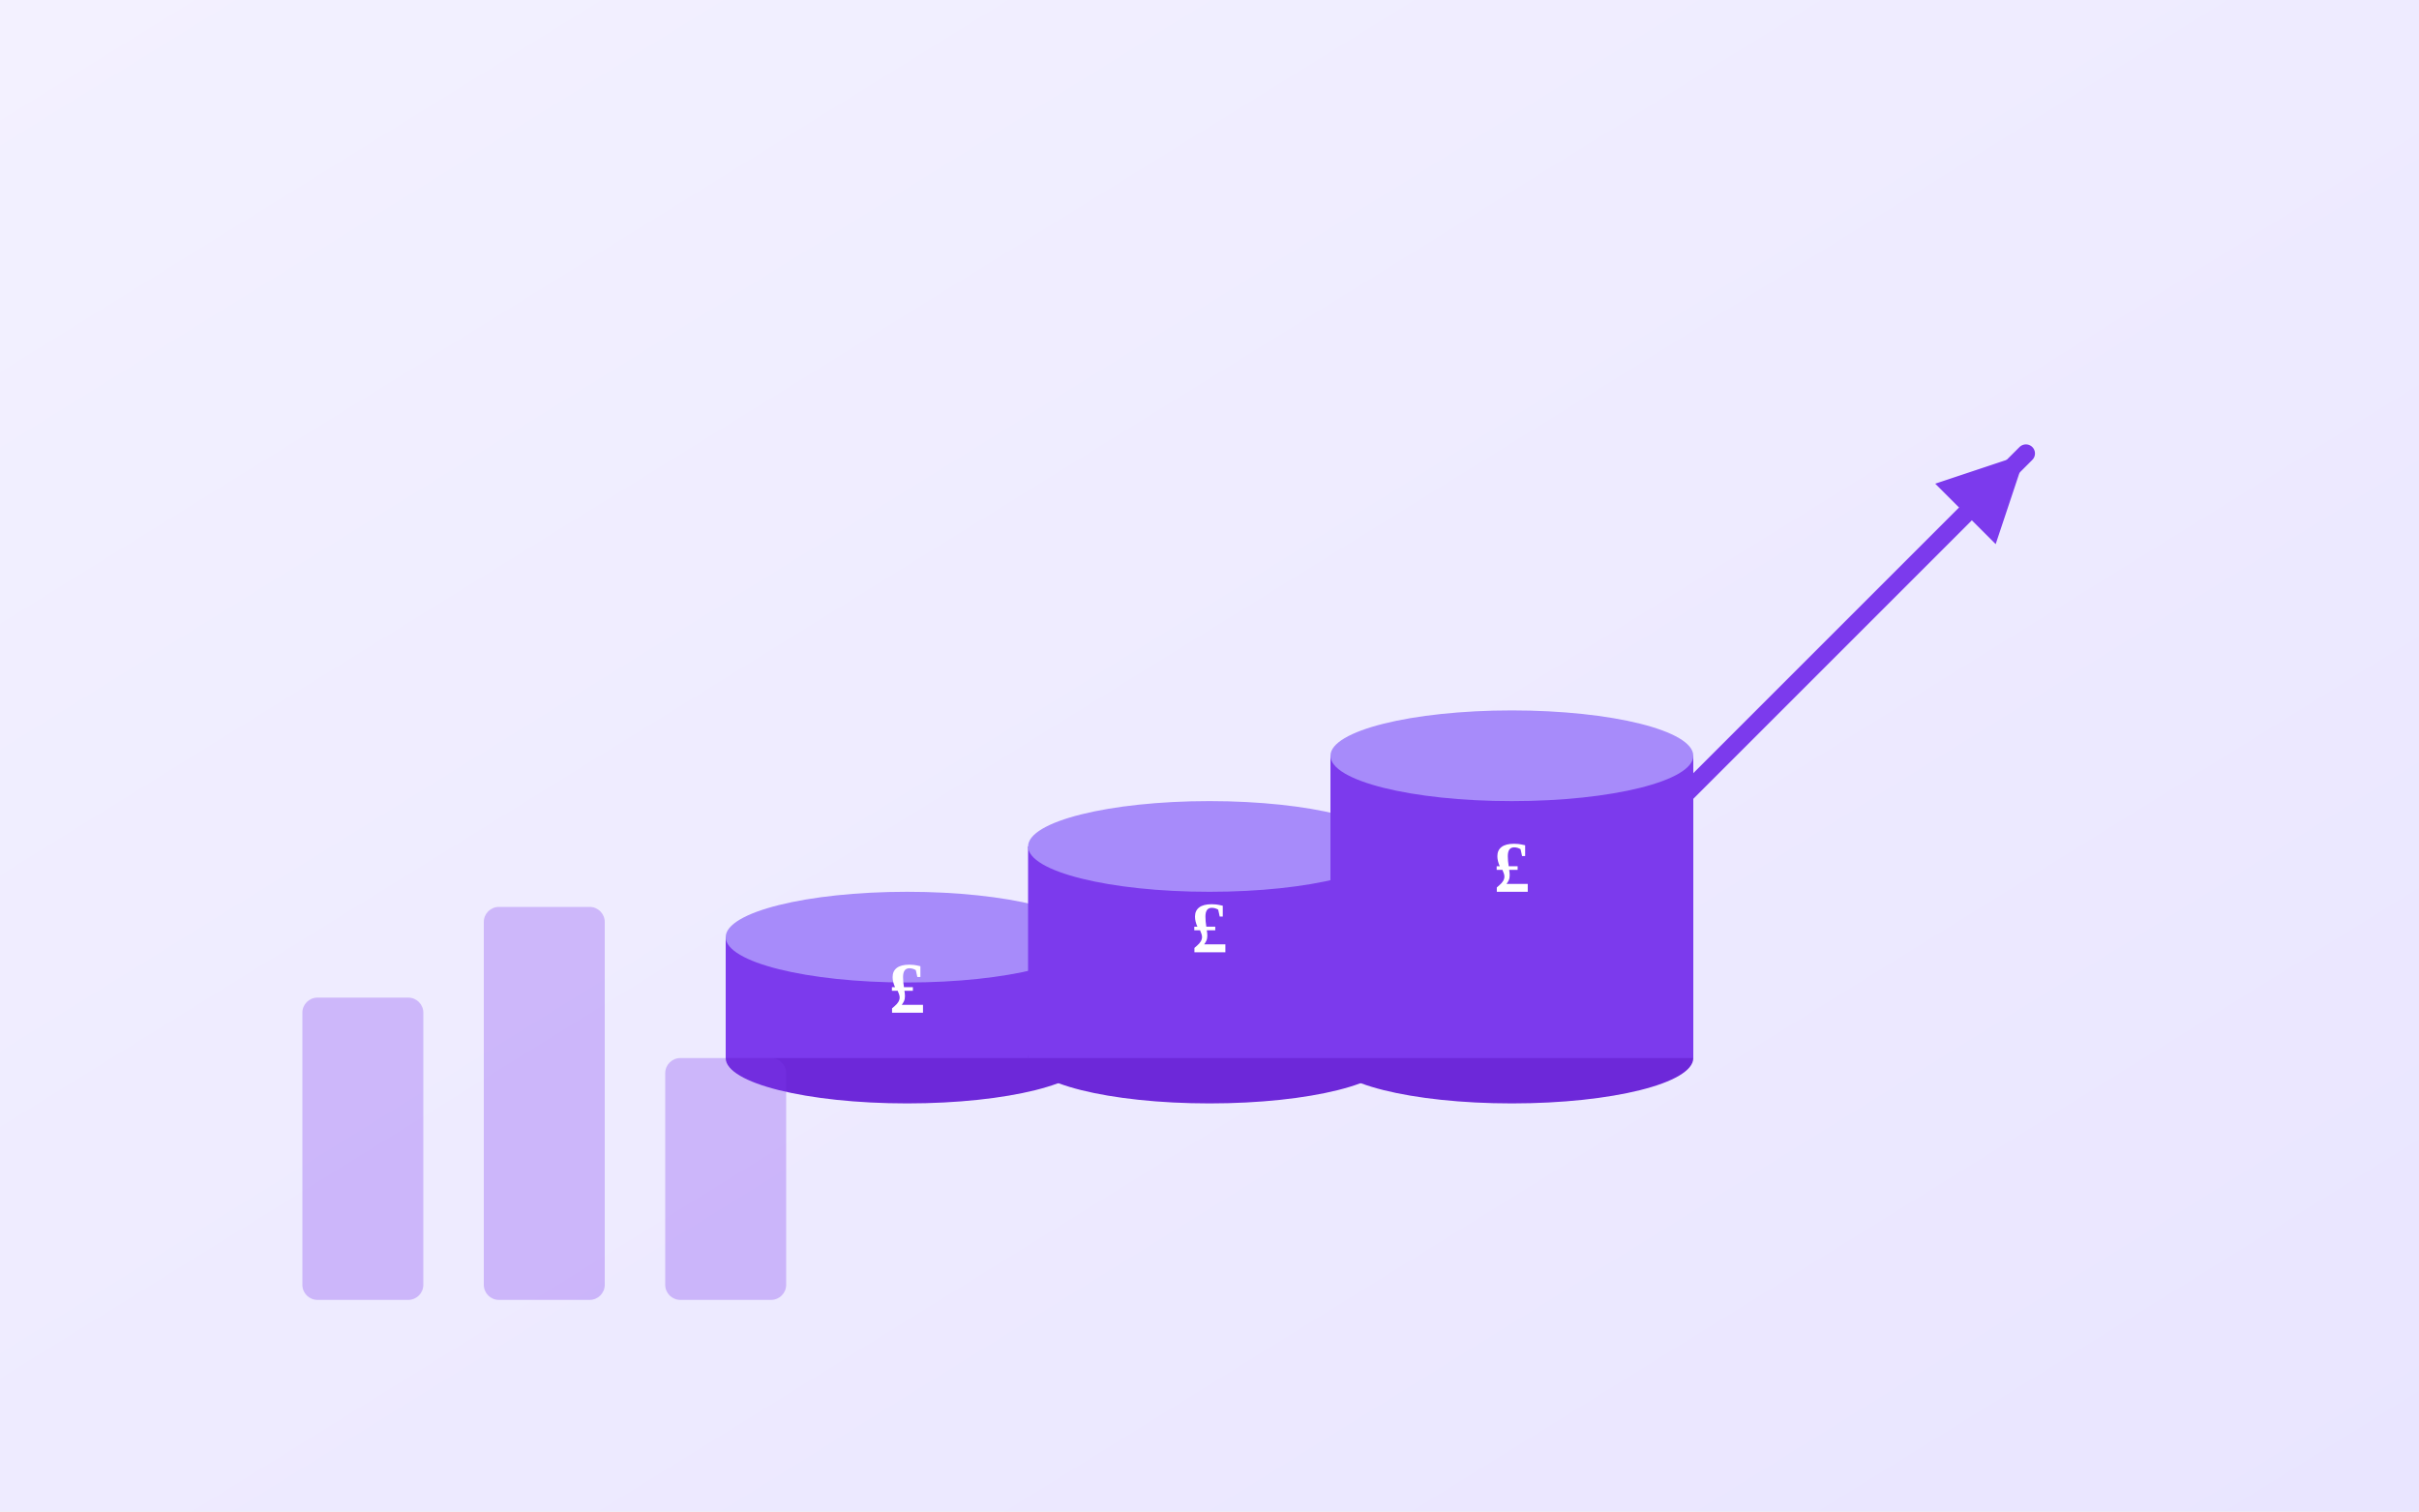
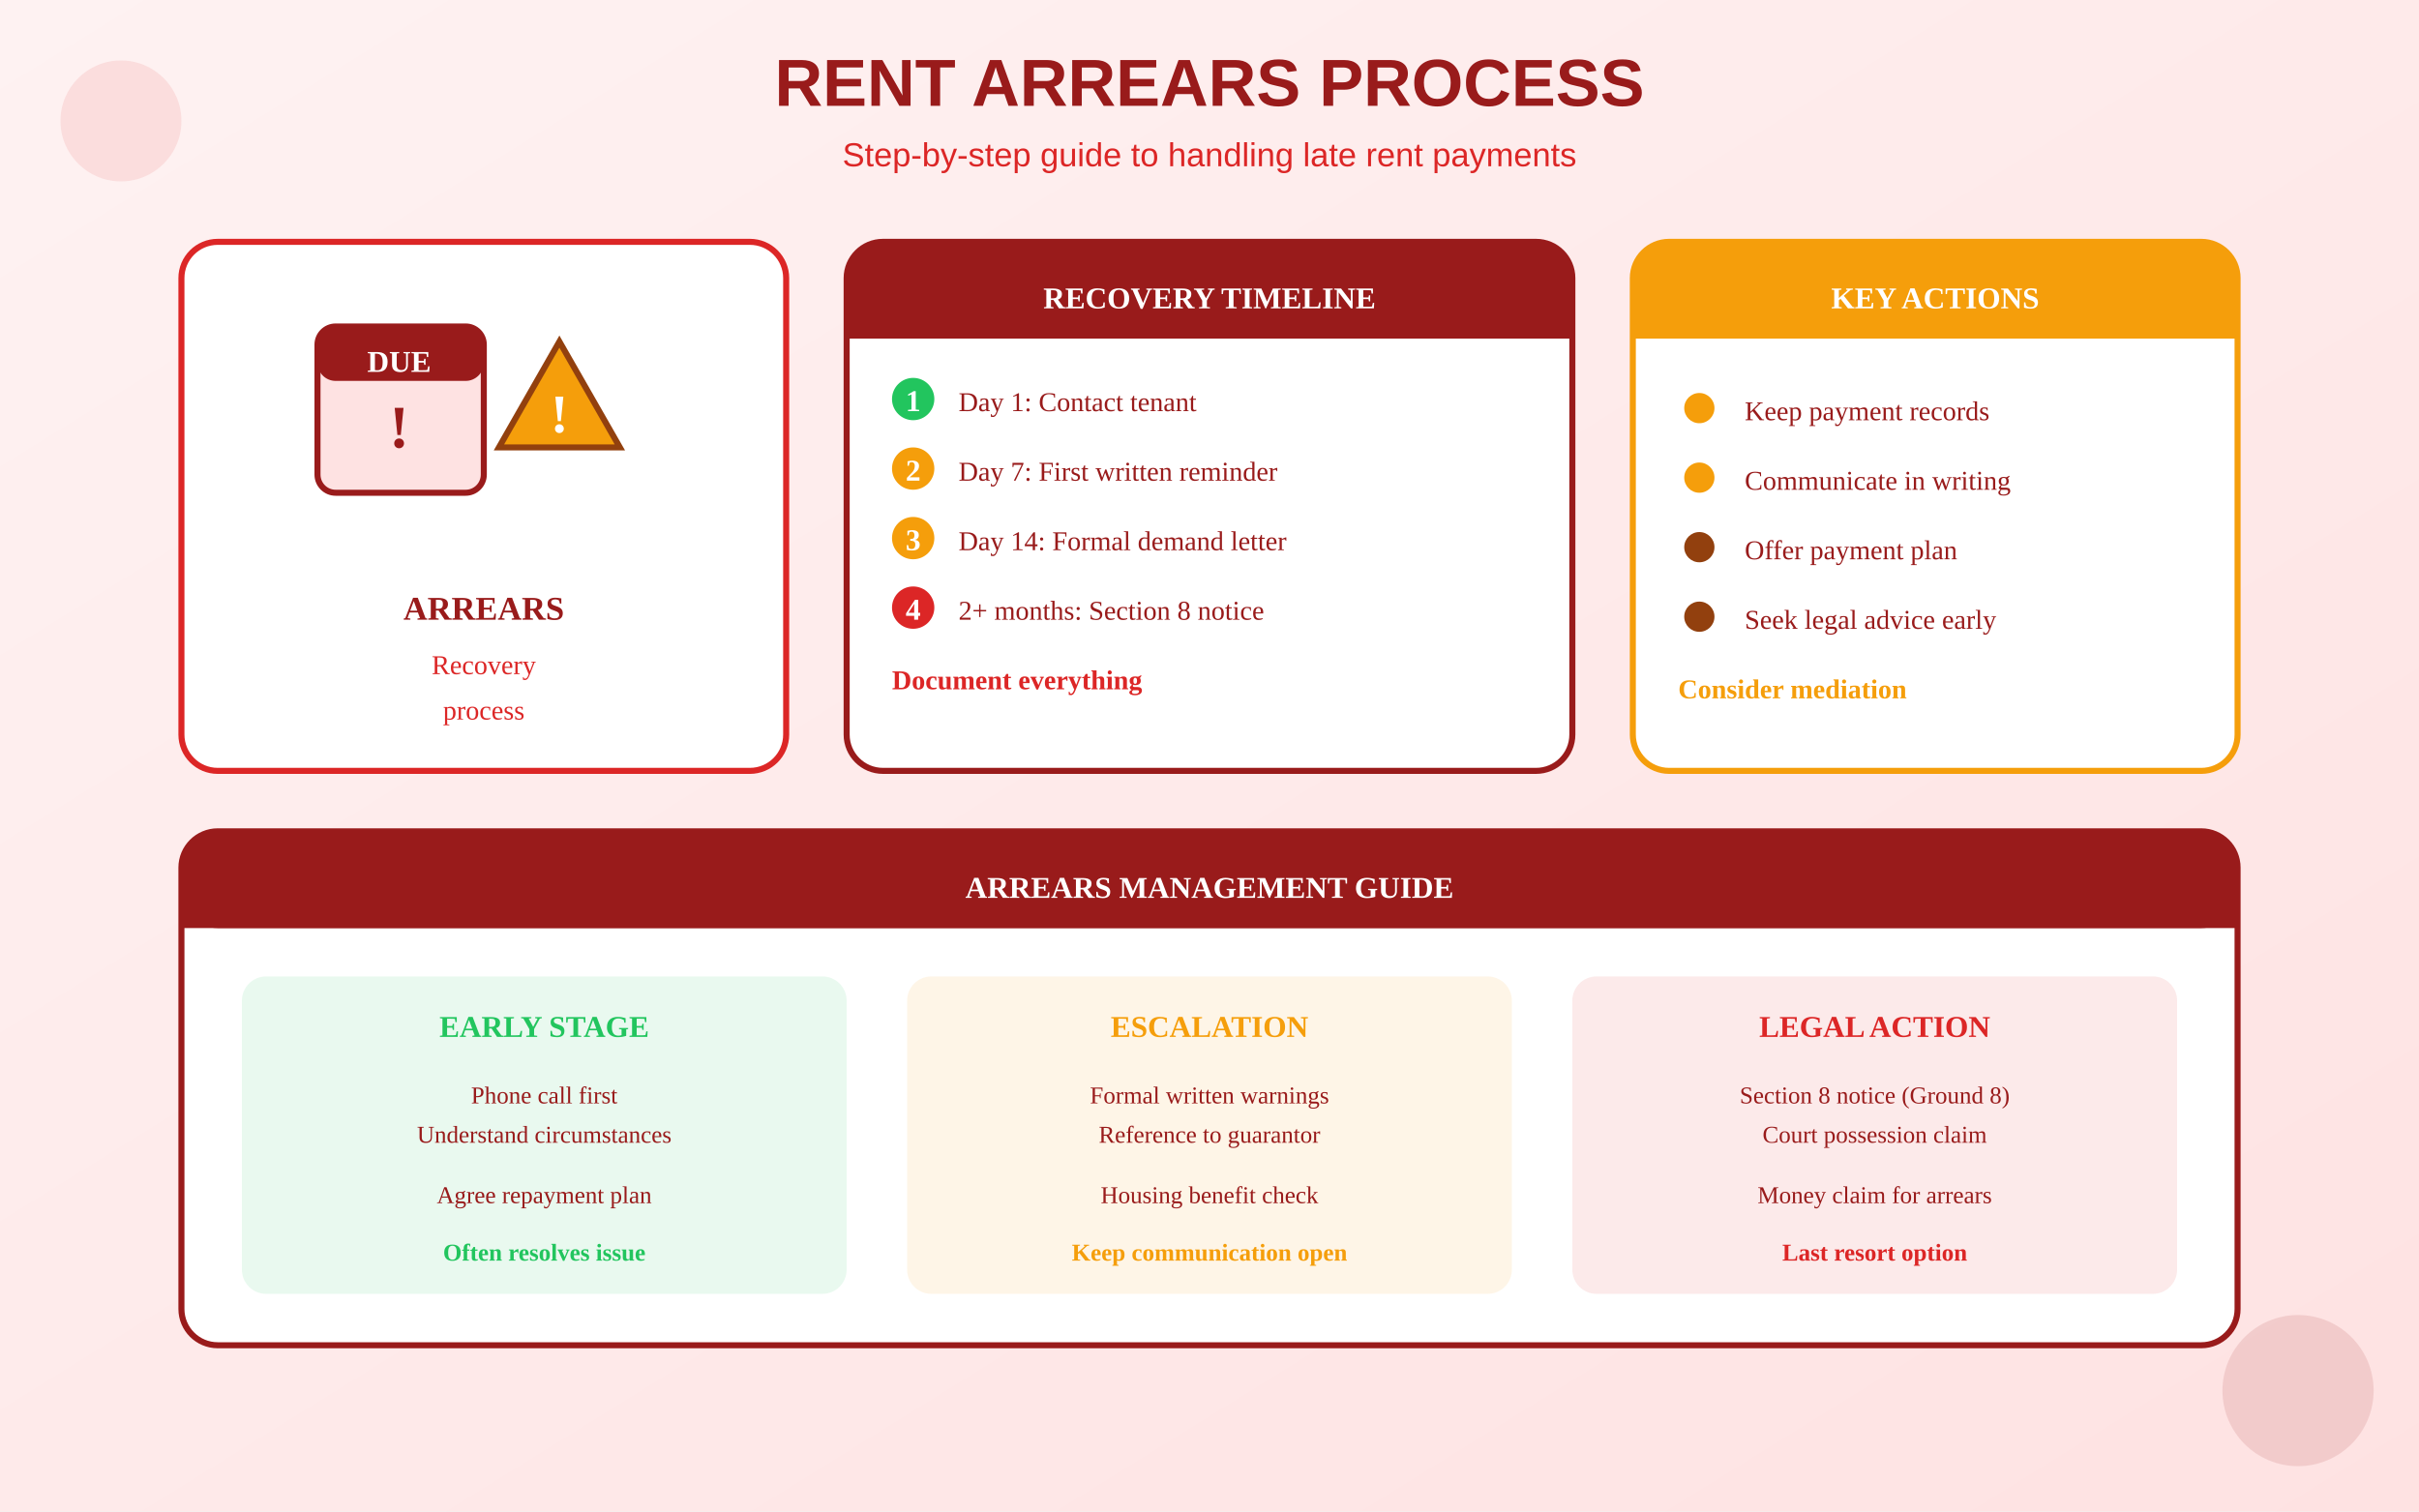
<svg xmlns="http://www.w3.org/2000/svg" viewBox="0 0 800 500">
  <defs>
    <linearGradient id="bgGrad" x1="0%" y1="0%" x2="100%" y2="100%">
-       <stop offset="0%" style="stop-color:#F3F1FF" />
-       <stop offset="100%" style="stop-color:#E9E5FF" />
+       <stop offset="0%" style="stop-color:#FEF2F2" />
+       <stop offset="100%" style="stop-color:#FEE2E2" />
    </linearGradient>
  </defs>
  <rect width="800" height="500" fill="url(#bgGrad)" />
-   <g transform="translate(300, 150)">
-     <ellipse cx="0" cy="200" rx="60" ry="15" fill="#6D28D9" />
-     <rect x="-60" y="160" width="120" height="40" fill="#7C3AED" />
-     <ellipse cx="0" cy="160" rx="60" ry="15" fill="#A78BFA" />
-     <text x="0" y="185" text-anchor="middle" fill="white" font-size="24" font-weight="bold">£</text>
-     <ellipse cx="100" cy="200" rx="60" ry="15" fill="#6D28D9" />
-     <rect x="40" y="130" width="120" height="70" fill="#7C3AED" />
-     <ellipse cx="100" cy="130" rx="60" ry="15" fill="#A78BFA" />
-     <text x="100" y="165" text-anchor="middle" fill="white" font-size="24" font-weight="bold">£</text>
-     <ellipse cx="200" cy="200" rx="60" ry="15" fill="#6D28D9" />
-     <rect x="140" y="100" width="120" height="100" fill="#7C3AED" />
-     <ellipse cx="200" cy="100" rx="60" ry="15" fill="#A78BFA" />
-     <text x="200" y="145" text-anchor="middle" fill="white" font-size="24" font-weight="bold">£</text>
+   <text x="400" y="35" text-anchor="middle" fill="#991B1B" font-size="22" font-weight="bold" font-family="Arial">RENT ARREARS PROCESS</text>
+   <text x="400" y="55" text-anchor="middle" fill="#DC2626" font-size="11" font-family="Arial">Step-by-step guide to handling late rent payments</text>
+   <g transform="translate(60, 80)">
+     <rect x="0" y="0" width="200" height="175" rx="12" fill="white" stroke="#DC2626" stroke-width="2" />
+     <g transform="translate(25, 8)">
+       <rect x="20" y="20" width="55" height="55" rx="6" fill="#FEE2E2" stroke="#991B1B" stroke-width="2" />
+       <rect x="20" y="20" width="55" height="18" rx="6" fill="#991B1B" />
+       <text x="47" y="35" text-anchor="middle" fill="white" font-size="10" font-weight="bold">DUE</text>
+       <text x="47" y="60" text-anchor="middle" fill="#991B1B" font-size="20" font-weight="bold">!</text>
+       <polygon points="100,25 120,60 80,60" fill="#F59E0B" stroke="#92400E" stroke-width="2" />
+       <text x="100" y="55" text-anchor="middle" fill="white" font-size="18" font-weight="bold">!</text>
+     </g>
+     <text x="100" y="125" text-anchor="middle" fill="#991B1B" font-size="11" font-weight="bold">ARREARS</text>
+     <text x="100" y="143" text-anchor="middle" fill="#DC2626" font-size="9">Recovery</text>
+     <text x="100" y="158" text-anchor="middle" fill="#DC2626" font-size="9">process</text>
  </g>
-   <g transform="translate(550, 120)">
-     <line x1="0" y1="150" x2="120" y2="30" stroke="#7C3AED" stroke-width="6" stroke-linecap="round" />
-     <polygon points="120,30 90,40 110,60" fill="#7C3AED" />
+   <g transform="translate(280, 80)">
+     <rect x="0" y="0" width="240" height="175" rx="12" fill="white" stroke="#991B1B" stroke-width="2" />
+     <rect x="0" y="0" width="240" height="32" rx="12" fill="#991B1B" />
+     <rect x="0" y="20" width="240" height="12" fill="#991B1B" />
+     <text x="120" y="22" text-anchor="middle" fill="white" font-size="10" font-weight="bold">RECOVERY TIMELINE</text>
+     <g transform="translate(15, 45)">
+       <circle cx="7" cy="7" r="7" fill="#22C55E" />
+       <text x="7" y="11" text-anchor="middle" fill="white" font-size="10" font-weight="bold">1</text>
+       <text x="22" y="11" fill="#991B1B" font-size="9">Day 1: Contact tenant</text>
+     </g>
+     <g transform="translate(15, 68)">
+       <circle cx="7" cy="7" r="7" fill="#F59E0B" />
+       <text x="7" y="11" text-anchor="middle" fill="white" font-size="10" font-weight="bold">2</text>
+       <text x="22" y="11" fill="#991B1B" font-size="9">Day 7: First written reminder</text>
+     </g>
+     <g transform="translate(15, 91)">
+       <circle cx="7" cy="7" r="7" fill="#F59E0B" />
+       <text x="7" y="11" text-anchor="middle" fill="white" font-size="10" font-weight="bold">3</text>
+       <text x="22" y="11" fill="#991B1B" font-size="9">Day 14: Formal demand letter</text>
+     </g>
+     <g transform="translate(15, 114)">
+       <circle cx="7" cy="7" r="7" fill="#DC2626" />
+       <text x="7" y="11" text-anchor="middle" fill="white" font-size="10" font-weight="bold">4</text>
+       <text x="22" y="11" fill="#991B1B" font-size="9">2+ months: Section 8 notice</text>
+     </g>
+     <g transform="translate(15, 137)">
+       <text x="0" y="11" fill="#DC2626" font-size="9" font-weight="bold">Document everything</text>
+     </g>
  </g>
-   <g transform="translate(100, 250)" opacity="0.3">
-     <rect x="0" y="80" width="40" height="100" rx="5" fill="#7C3AED" />
-     <rect x="60" y="50" width="40" height="130" rx="5" fill="#7C3AED" />
-     <rect x="120" y="100" width="40" height="80" rx="5" fill="#7C3AED" />
+   <g transform="translate(540, 80)">
+     <rect x="0" y="0" width="200" height="175" rx="12" fill="white" stroke="#F59E0B" stroke-width="2" />
+     <rect x="0" y="0" width="200" height="32" rx="12" fill="#F59E0B" />
+     <rect x="0" y="20" width="200" height="12" fill="#F59E0B" />
+     <text x="100" y="22" text-anchor="middle" fill="white" font-size="10" font-weight="bold">KEY ACTIONS</text>
+     <g transform="translate(15, 48)">
+       <circle cx="7" cy="7" r="5" fill="#F59E0B" />
+       <text x="22" y="11" fill="#991B1B" font-size="9">Keep payment records</text>
+     </g>
+     <g transform="translate(15, 71)">
+       <circle cx="7" cy="7" r="5" fill="#F59E0B" />
+       <text x="22" y="11" fill="#991B1B" font-size="9">Communicate in writing</text>
+     </g>
+     <g transform="translate(15, 94)">
+       <circle cx="7" cy="7" r="5" fill="#92400E" />
+       <text x="22" y="11" fill="#991B1B" font-size="9">Offer payment plan</text>
+     </g>
+     <g transform="translate(15, 117)">
+       <circle cx="7" cy="7" r="5" fill="#92400E" />
+       <text x="22" y="11" fill="#991B1B" font-size="9">Seek legal advice early</text>
+     </g>
+     <g transform="translate(15, 140)">
+       <text x="0" y="11" fill="#F59E0B" font-size="9" font-weight="bold">Consider mediation</text>
+     </g>
  </g>
+   <g transform="translate(60, 275)">
+     <rect x="0" y="0" width="680" height="170" rx="12" fill="white" stroke="#991B1B" stroke-width="2" />
+     <rect x="0" y="0" width="680" height="32" rx="12" fill="#991B1B" />
+     <rect x="0" y="20" width="680" height="12" fill="#991B1B" />
+     <text x="340" y="22" text-anchor="middle" fill="white" font-size="10" font-weight="bold">ARREARS MANAGEMENT GUIDE</text>
+     <g transform="translate(20, 48)">
+       <rect x="0" y="0" width="200" height="105" rx="8" fill="#22C55E" opacity="0.1" />
+       <text x="100" y="20" text-anchor="middle" fill="#22C55E" font-size="10" font-weight="bold">EARLY STAGE</text>
+       <text x="100" y="42" text-anchor="middle" fill="#991B1B" font-size="8">Phone call first</text>
+       <text x="100" y="55" text-anchor="middle" fill="#991B1B" font-size="8">Understand circumstances</text>
+       <text x="100" y="75" text-anchor="middle" fill="#991B1B" font-size="8">Agree repayment plan</text>
+       <text x="100" y="94" text-anchor="middle" fill="#22C55E" font-size="8" font-weight="bold">Often resolves issue</text>
+     </g>
+     <g transform="translate(240, 48)">
+       <rect x="0" y="0" width="200" height="105" rx="8" fill="#F59E0B" opacity="0.1" />
+       <text x="100" y="20" text-anchor="middle" fill="#F59E0B" font-size="10" font-weight="bold">ESCALATION</text>
+       <text x="100" y="42" text-anchor="middle" fill="#991B1B" font-size="8">Formal written warnings</text>
+       <text x="100" y="55" text-anchor="middle" fill="#991B1B" font-size="8">Reference to guarantor</text>
+       <text x="100" y="75" text-anchor="middle" fill="#991B1B" font-size="8">Housing benefit check</text>
+       <text x="100" y="94" text-anchor="middle" fill="#F59E0B" font-size="8" font-weight="bold">Keep communication open</text>
+     </g>
+     <g transform="translate(460, 48)">
+       <rect x="0" y="0" width="200" height="105" rx="8" fill="#DC2626" opacity="0.1" />
+       <text x="100" y="20" text-anchor="middle" fill="#DC2626" font-size="10" font-weight="bold">LEGAL ACTION</text>
+       <text x="100" y="42" text-anchor="middle" fill="#991B1B" font-size="8">Section 8 notice (Ground 8)</text>
+       <text x="100" y="55" text-anchor="middle" fill="#991B1B" font-size="8">Court possession claim</text>
+       <text x="100" y="75" text-anchor="middle" fill="#991B1B" font-size="8">Money claim for arrears</text>
+       <text x="100" y="94" text-anchor="middle" fill="#DC2626" font-size="8" font-weight="bold">Last resort option</text>
+     </g>
+   </g>
+   <circle cx="40" cy="40" r="20" fill="#DC2626" opacity="0.1" />
+   <circle cx="760" cy="460" r="25" fill="#991B1B" opacity="0.12" />
</svg>
